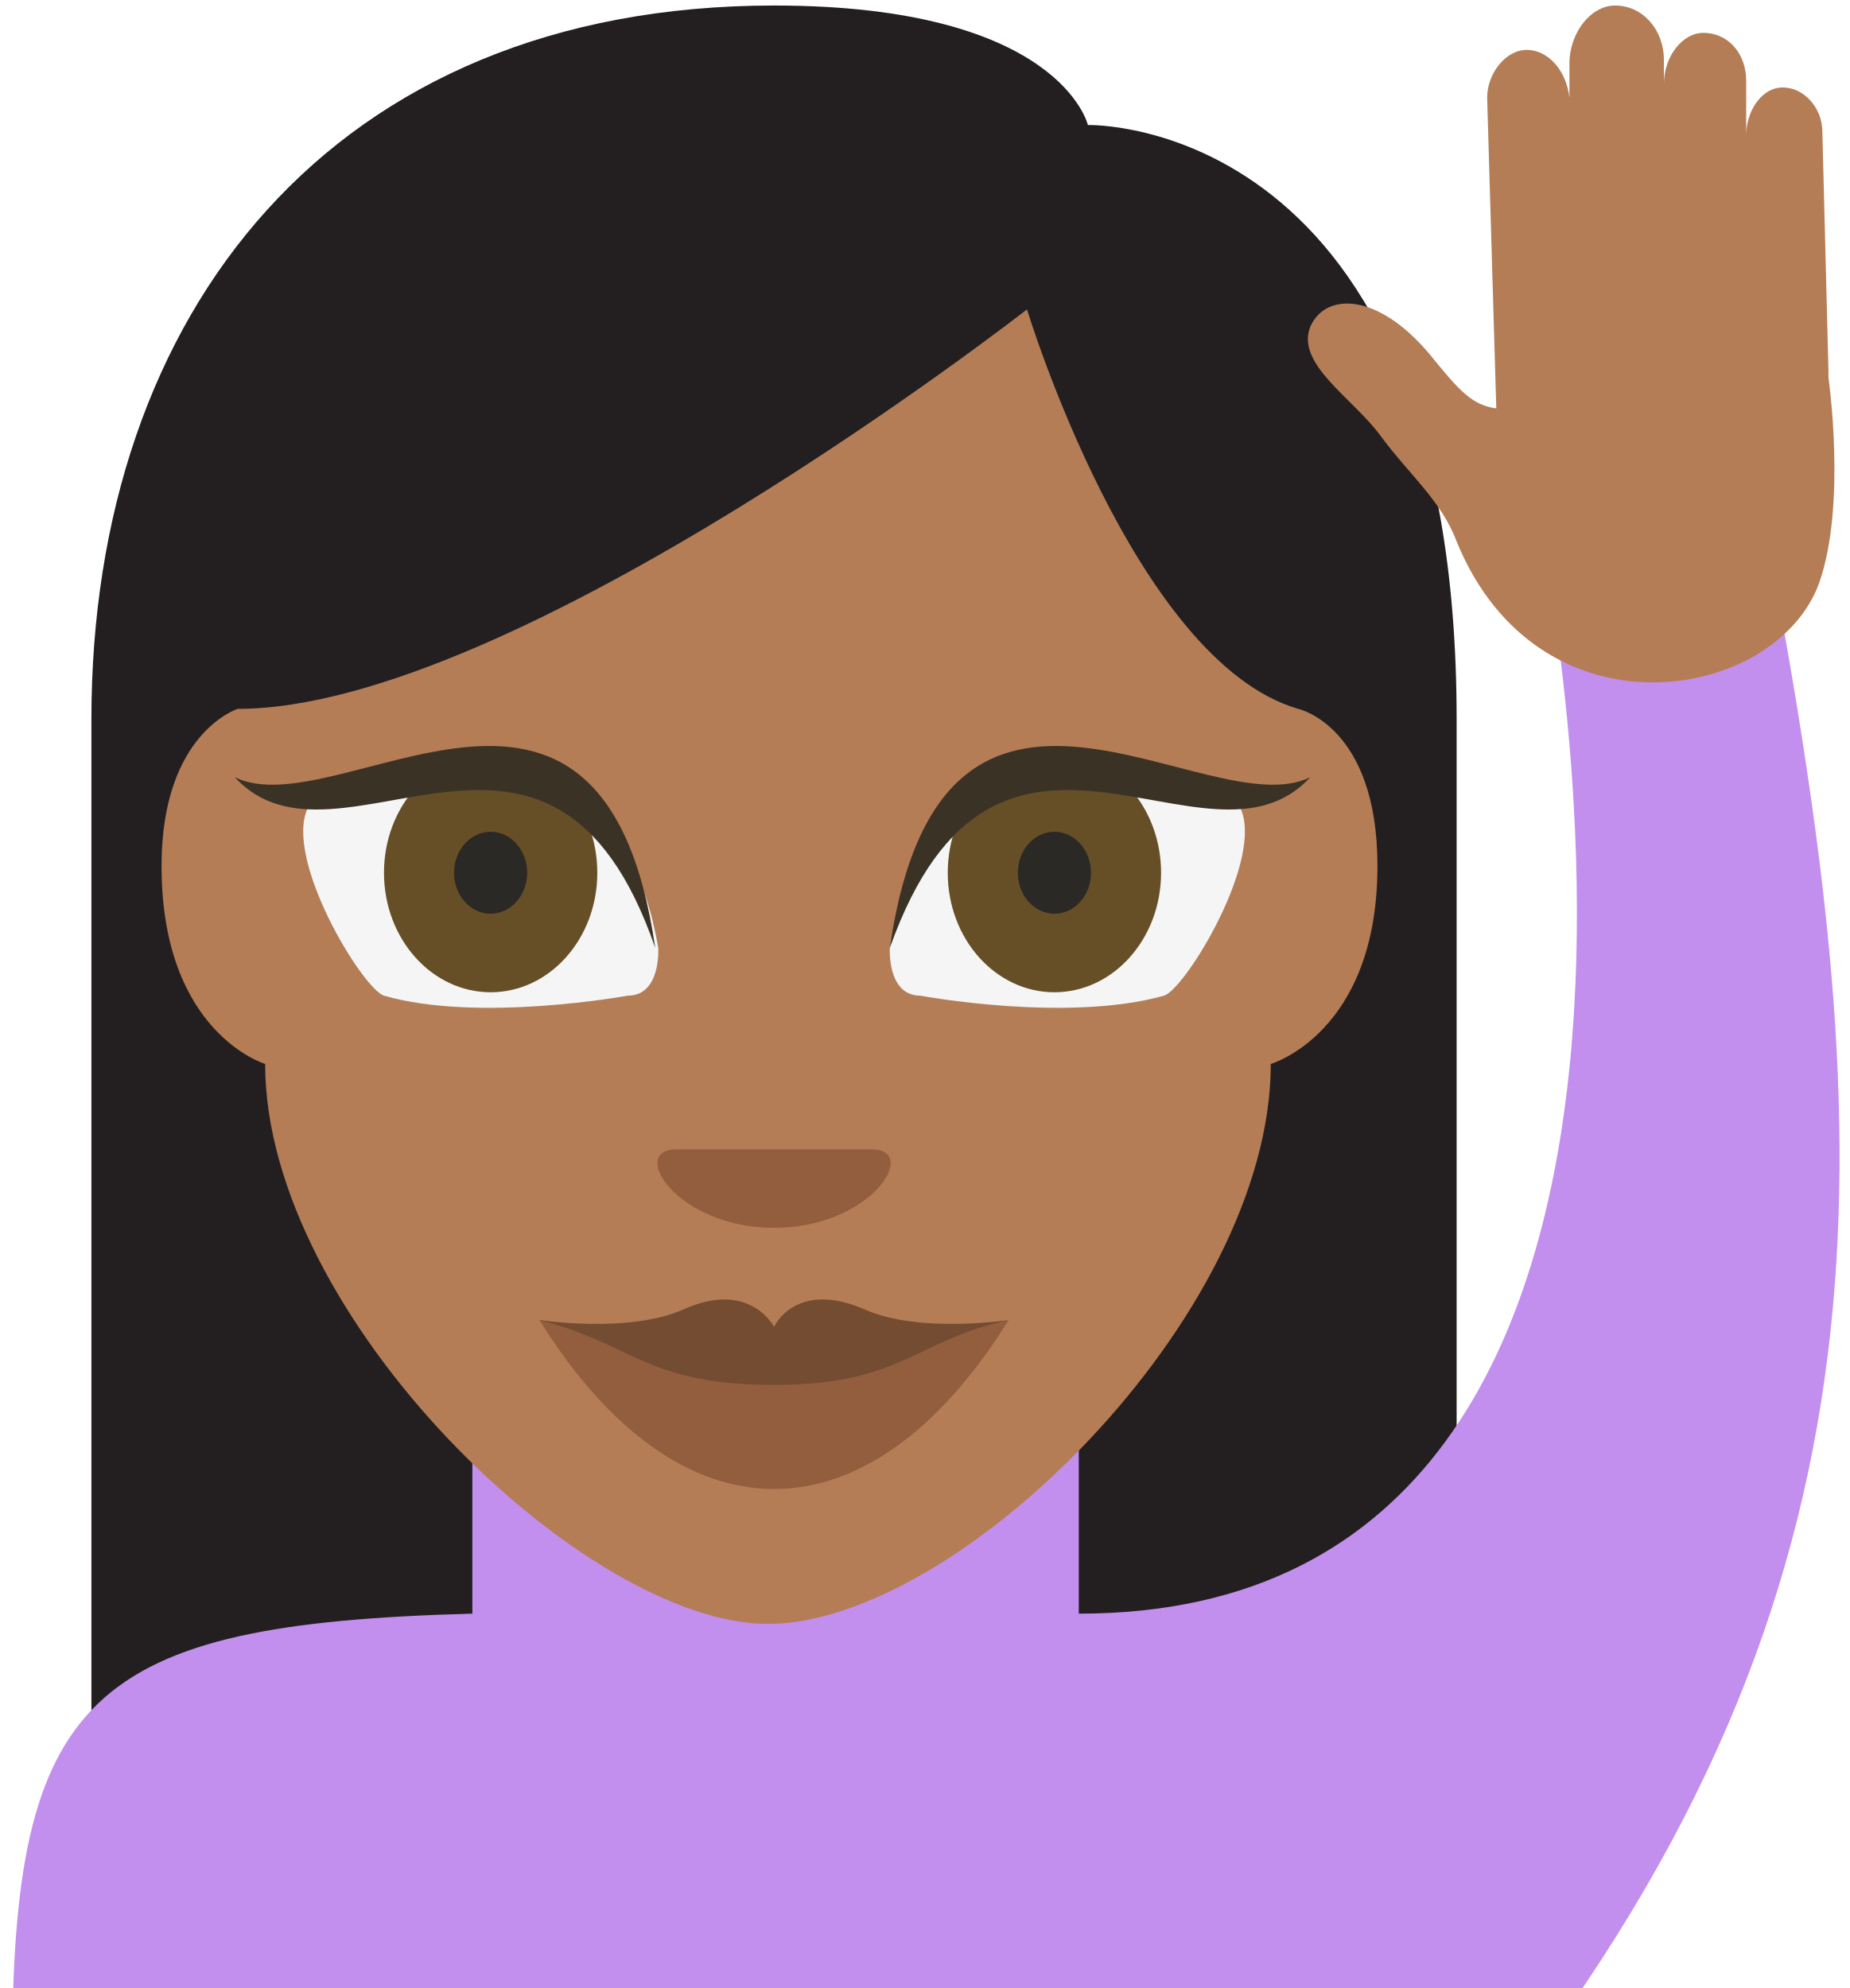
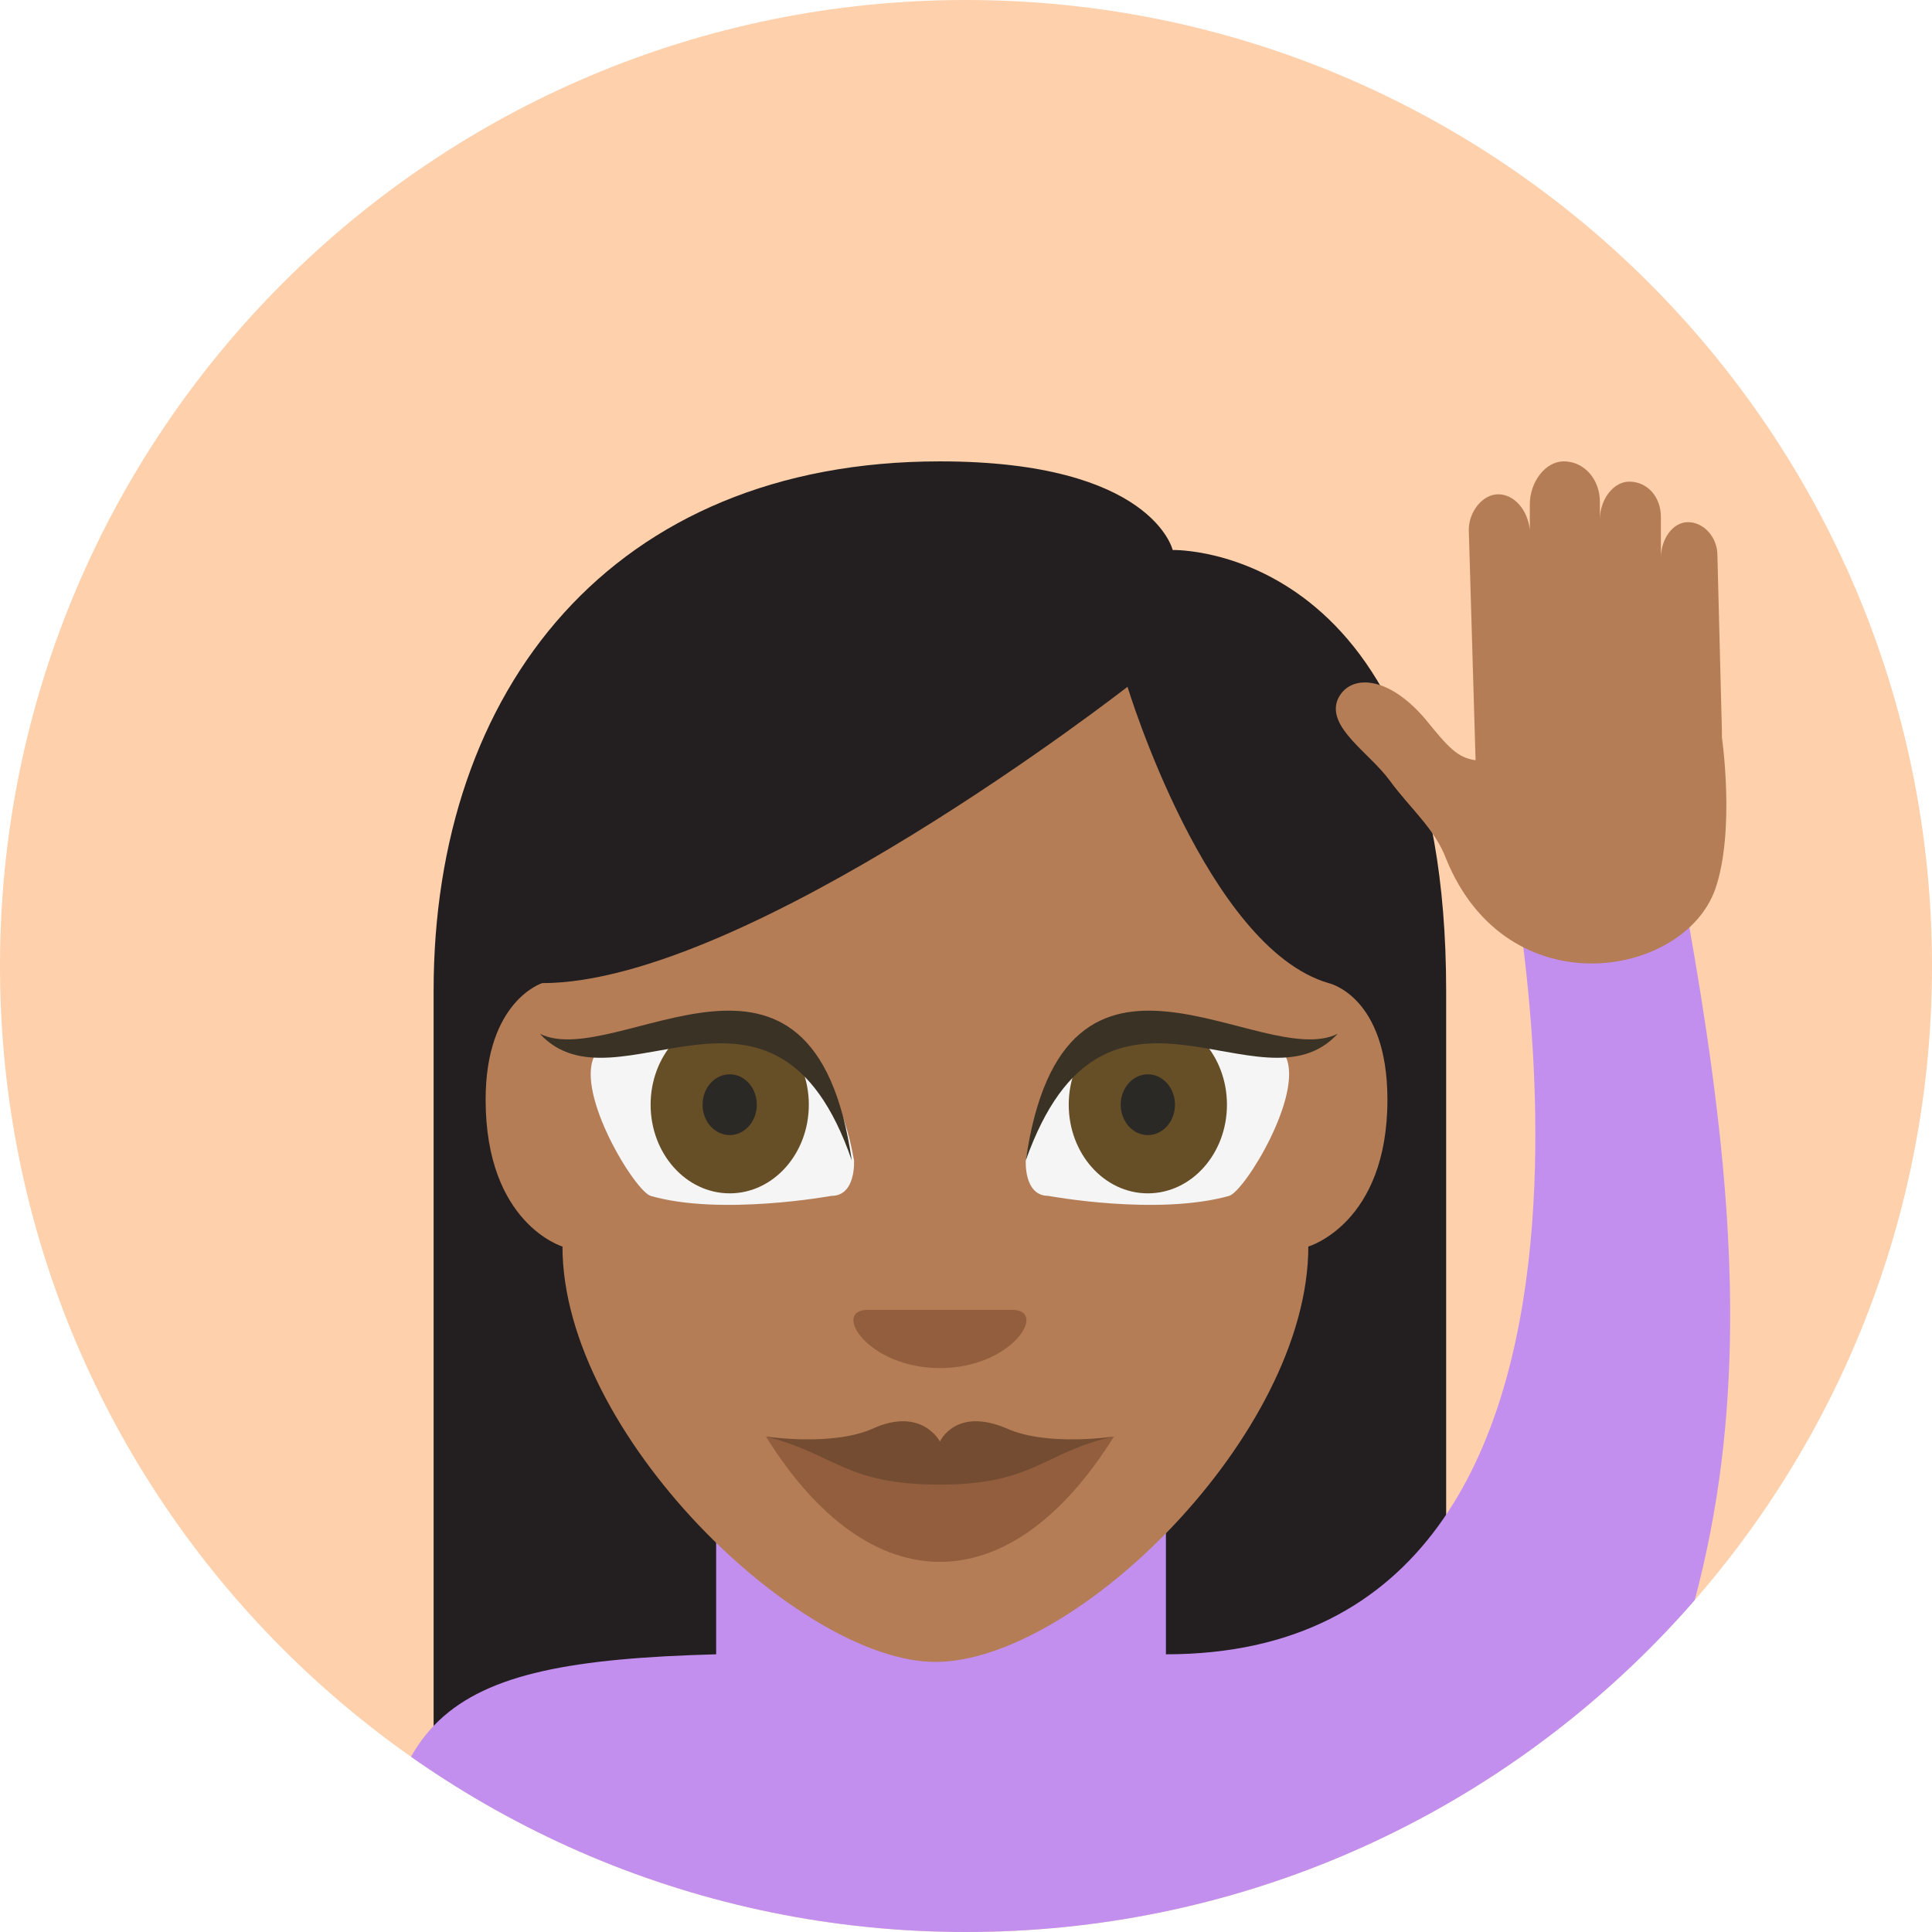
- <svg xmlns="http://www.w3.org/2000/svg" width="120" height="129" viewBox="0 0 120 129" fill="none">
-   <path d="M50.216 0.358C21.549 0.358 5.93 20.298 5.93 46.663V128.858H94.501V46.663C94.501 7.448 70.579 8.113 70.579 8.113C70.579 8.113 68.8 0.358 50.216 0.358Z" fill="#231F20" />
-   <path d="M114.273 32.926H99.643C99.643 32.926 115.46 104.709 69.988 104.709V88.979H30.645V104.709C5.735 105.374 0.792 110.026 0.792 133.289H99.643C124.159 100.057 121.588 71.255 114.273 32.926Z" fill="#C28FEF" />
-   <path d="M85.014 21.184C86.003 18.969 89.364 18.969 92.725 22.956C94.702 25.394 95.493 26.28 97.074 26.501L96.481 6.34C96.481 4.789 97.667 3.238 99.051 3.238C100.435 3.238 101.621 4.568 101.819 6.34V4.125C101.819 2.131 103.203 0.358 104.785 0.358C106.564 0.358 107.948 1.909 107.948 3.903V5.454C107.948 3.681 109.134 2.131 110.518 2.131C112.1 2.131 113.286 3.46 113.286 5.232V8.777C113.286 7.226 114.274 5.675 115.658 5.675C117.042 5.675 118.228 7.005 118.228 8.556L118.624 24.064V24.507C118.624 24.507 119.81 32.705 118.031 37.8C115.263 45.555 99.842 48.213 94.504 35.142C93.516 32.483 91.341 30.711 89.562 28.274C87.782 25.837 84.026 23.621 85.014 21.184ZM17.202 69.039C17.202 69.039 10.48 67.045 10.48 56.189C10.48 47.549 15.423 45.998 15.423 45.998C33.414 45.998 66.628 20.076 66.628 20.076C66.628 20.076 73.548 42.896 84.224 45.998C84.224 45.998 89.364 47.106 89.364 56.189C89.364 67.045 82.444 69.039 82.444 69.039C82.444 85.434 62.081 105.374 49.823 105.374C37.961 105.374 17.202 85.434 17.202 69.039Z" fill="#B47D56" />
-   <path d="M50.218 79.674C43.891 79.674 40.728 74.578 43.891 74.578H56.544C59.708 74.578 56.544 79.674 50.218 79.674Z" fill="#935E3E" />
-   <path d="M59.707 64.608C57.533 64.608 57.73 61.507 57.73 61.507C61.091 42.01 80.466 52.423 80.466 52.423C82.048 55.746 76.907 64.165 75.523 64.608C69.197 66.381 59.707 64.608 59.707 64.608Z" fill="#F5F5F5" />
-   <path d="M68.406 64.387C72.228 64.387 75.326 60.915 75.326 56.632C75.326 52.35 72.228 48.878 68.406 48.878C64.585 48.878 61.487 52.35 61.487 56.632C61.487 60.915 64.585 64.387 68.406 64.387Z" fill="#664E27" />
-   <path d="M68.407 59.291C69.717 59.291 70.779 58.101 70.779 56.632C70.779 55.164 69.717 53.974 68.407 53.974C67.097 53.974 66.035 55.164 66.035 56.632C66.035 58.101 67.097 59.291 68.407 59.291Z" fill="#2B2925" />
-   <path d="M57.73 61.507C61.091 38.244 78.292 53.752 85.013 50.429C78.292 57.74 64.65 42.01 57.73 61.507Z" fill="#3B3226" />
-   <path d="M40.728 64.608C42.903 64.608 42.705 61.507 42.705 61.507C39.344 42.01 19.97 52.423 19.97 52.423C18.388 55.746 23.528 64.165 24.912 64.608C31.041 66.381 40.728 64.608 40.728 64.608Z" fill="#F5F5F5" />
-   <path d="M31.832 64.387C35.653 64.387 38.751 60.915 38.751 56.632C38.751 52.35 35.653 48.878 31.832 48.878C28.01 48.878 24.912 52.35 24.912 56.632C24.912 60.915 28.01 64.387 31.832 64.387Z" fill="#664E27" />
-   <path d="M42.508 61.507C39.147 38.244 21.947 53.752 15.225 50.429C21.947 57.74 35.786 42.01 42.508 61.507Z" fill="#3B3226" />
-   <path d="M50.218 88.314L34.995 85.656C44.089 100.278 56.346 100.278 65.441 85.656L50.218 88.314Z" fill="#935E3E" />
-   <path d="M56.149 84.991C51.602 82.997 50.218 86.099 50.218 86.099C50.218 86.099 48.636 82.997 44.287 84.991C40.728 86.542 34.995 85.656 34.995 85.656C41.123 87.207 41.914 89.865 50.218 89.865C58.521 89.865 59.312 86.985 65.441 85.656C65.441 85.656 59.708 86.542 56.149 84.991Z" fill="#734C31" />
-   <path d="M31.829 59.291C33.139 59.291 34.201 58.101 34.201 56.632C34.201 55.164 33.139 53.974 31.829 53.974C30.519 53.974 29.456 55.164 29.456 56.632C29.456 58.101 30.519 59.291 31.829 59.291Z" fill="#2B2925" />
+ <svg xmlns="http://www.w3.org/2000/svg" width="169" height="169" viewBox="0 0 169 169" fill="none">
+   <circle cx="84.5" cy="84.5" r="84.5" fill="#FED0AB" />
+   <mask id="mask0_44_1030" style="mask-type:alpha" maskUnits="userSpaceOnUse" x="0" y="0" width="169" height="169">
+     <circle cx="84.5" cy="84.5" r="84.5" fill="#BFBDF4" />
+   </mask>
+   <g mask="url(#mask0_44_1030)">
+     <path d="M82.216 40.358C53.549 40.358 37.93 60.298 37.93 86.663V168.858H126.501V86.663C126.501 47.448 102.579 48.112 102.579 48.112C102.579 48.112 100.8 40.358 82.216 40.358Z" fill="#231F20" />
+     <path d="M146.273 72.926H131.643C131.643 72.926 147.46 144.709 101.988 144.709V128.979H62.645V144.709C37.735 145.374 32.792 150.026 32.792 173.289H131.643C156.159 140.057 153.588 111.255 146.273 72.926Z" fill="#C28FEF" />
+     <path d="M117.014 61.184C118.003 58.969 121.364 58.969 124.725 62.956C126.702 65.394 127.493 66.28 129.074 66.501L128.481 46.34C128.481 44.789 129.667 43.238 131.051 43.238C132.435 43.238 133.621 44.568 133.819 46.34V44.125C133.819 42.131 135.203 40.358 136.785 40.358C138.564 40.358 139.948 41.909 139.948 43.903V45.454C139.948 43.681 141.134 42.131 142.518 42.131C144.1 42.131 145.286 43.46 145.286 45.232V48.777C145.286 47.226 146.274 45.675 147.658 45.675C149.042 45.675 150.228 47.005 150.228 48.556L150.624 64.064V64.507C150.624 64.507 151.81 72.705 150.031 77.8C147.263 85.555 131.842 88.213 126.504 75.142C125.516 72.483 123.341 70.711 121.562 68.274C119.782 65.837 116.026 63.621 117.014 61.184ZM49.202 109.039C49.202 109.039 42.48 107.045 42.48 96.189C42.48 87.549 47.423 85.998 47.423 85.998C65.414 85.998 98.628 60.076 98.628 60.076C98.628 60.076 105.548 82.896 116.224 85.998C116.224 85.998 121.364 87.106 121.364 96.189C121.364 107.045 114.444 109.039 114.444 109.039C114.444 125.434 94.081 145.374 81.823 145.374C69.961 145.374 49.202 125.434 49.202 109.039Z" fill="#B47D56" />
+     <path d="M82.218 119.674C75.891 119.674 72.728 114.578 75.891 114.578H88.544C91.708 114.578 88.544 119.674 82.218 119.674Z" fill="#935E3E" />
+     <path d="M91.707 104.608C89.533 104.608 89.73 101.507 89.73 101.507C93.091 82.01 112.466 92.423 112.466 92.423C114.048 95.746 108.907 104.165 107.524 104.608C101.197 106.381 91.707 104.608 91.707 104.608Z" fill="#F5F5F5" />
+     <path d="M100.406 104.387C104.228 104.387 107.326 100.915 107.326 96.632C107.326 92.35 104.228 88.878 100.406 88.878C96.585 88.878 93.487 92.35 93.487 96.632C93.487 100.915 96.585 104.387 100.406 104.387Z" fill="#664E27" />
+     <path d="M100.407 99.291C101.717 99.291 102.78 98.101 102.78 96.632C102.78 95.164 101.717 93.974 100.407 93.974C99.097 93.974 98.035 95.164 98.035 96.632C98.035 98.101 99.097 99.291 100.407 99.291Z" fill="#2B2925" />
+     <path d="M89.731 101.507C93.091 78.244 110.292 93.752 117.013 90.429C110.292 97.74 96.65 82.01 89.731 101.507Z" fill="#3B3226" />
+     <path d="M72.728 104.608C74.903 104.608 74.705 101.507 74.705 101.507C71.344 82.01 51.969 92.423 51.969 92.423C50.388 95.746 55.528 104.165 56.912 104.608C63.041 106.381 72.728 104.608 72.728 104.608Z" fill="#F5F5F5" />
+     <path d="M63.832 104.387C67.653 104.387 70.751 100.915 70.751 96.632C70.751 92.35 67.653 88.878 63.832 88.878C60.01 88.878 56.912 92.35 56.912 96.632C56.912 100.915 60.01 104.387 63.832 104.387Z" fill="#664E27" />
+     <path d="M74.508 101.507C71.147 78.244 53.947 93.752 47.225 90.429C53.947 97.74 67.786 82.01 74.508 101.507Z" fill="#3B3226" />
+     <path d="M82.218 128.314L66.995 125.656C76.089 140.278 88.347 140.278 97.441 125.656L82.218 128.314Z" fill="#935E3E" />
+     <path d="M88.149 124.991C83.602 122.997 82.218 126.099 82.218 126.099C82.218 126.099 80.636 122.997 76.287 124.991C72.728 126.542 66.995 125.656 66.995 125.656C73.123 127.207 73.914 129.865 82.218 129.865C90.521 129.865 91.312 126.985 97.441 125.656C97.441 125.656 91.707 126.542 88.149 124.991Z" fill="#734C31" />
+     <path d="M63.829 99.291C65.139 99.291 66.201 98.101 66.201 96.632C66.201 95.164 65.139 93.974 63.829 93.974C62.519 93.974 61.456 95.164 61.456 96.632C61.456 98.101 62.519 99.291 63.829 99.291Z" fill="#2B2925" />
+   </g>
</svg>
